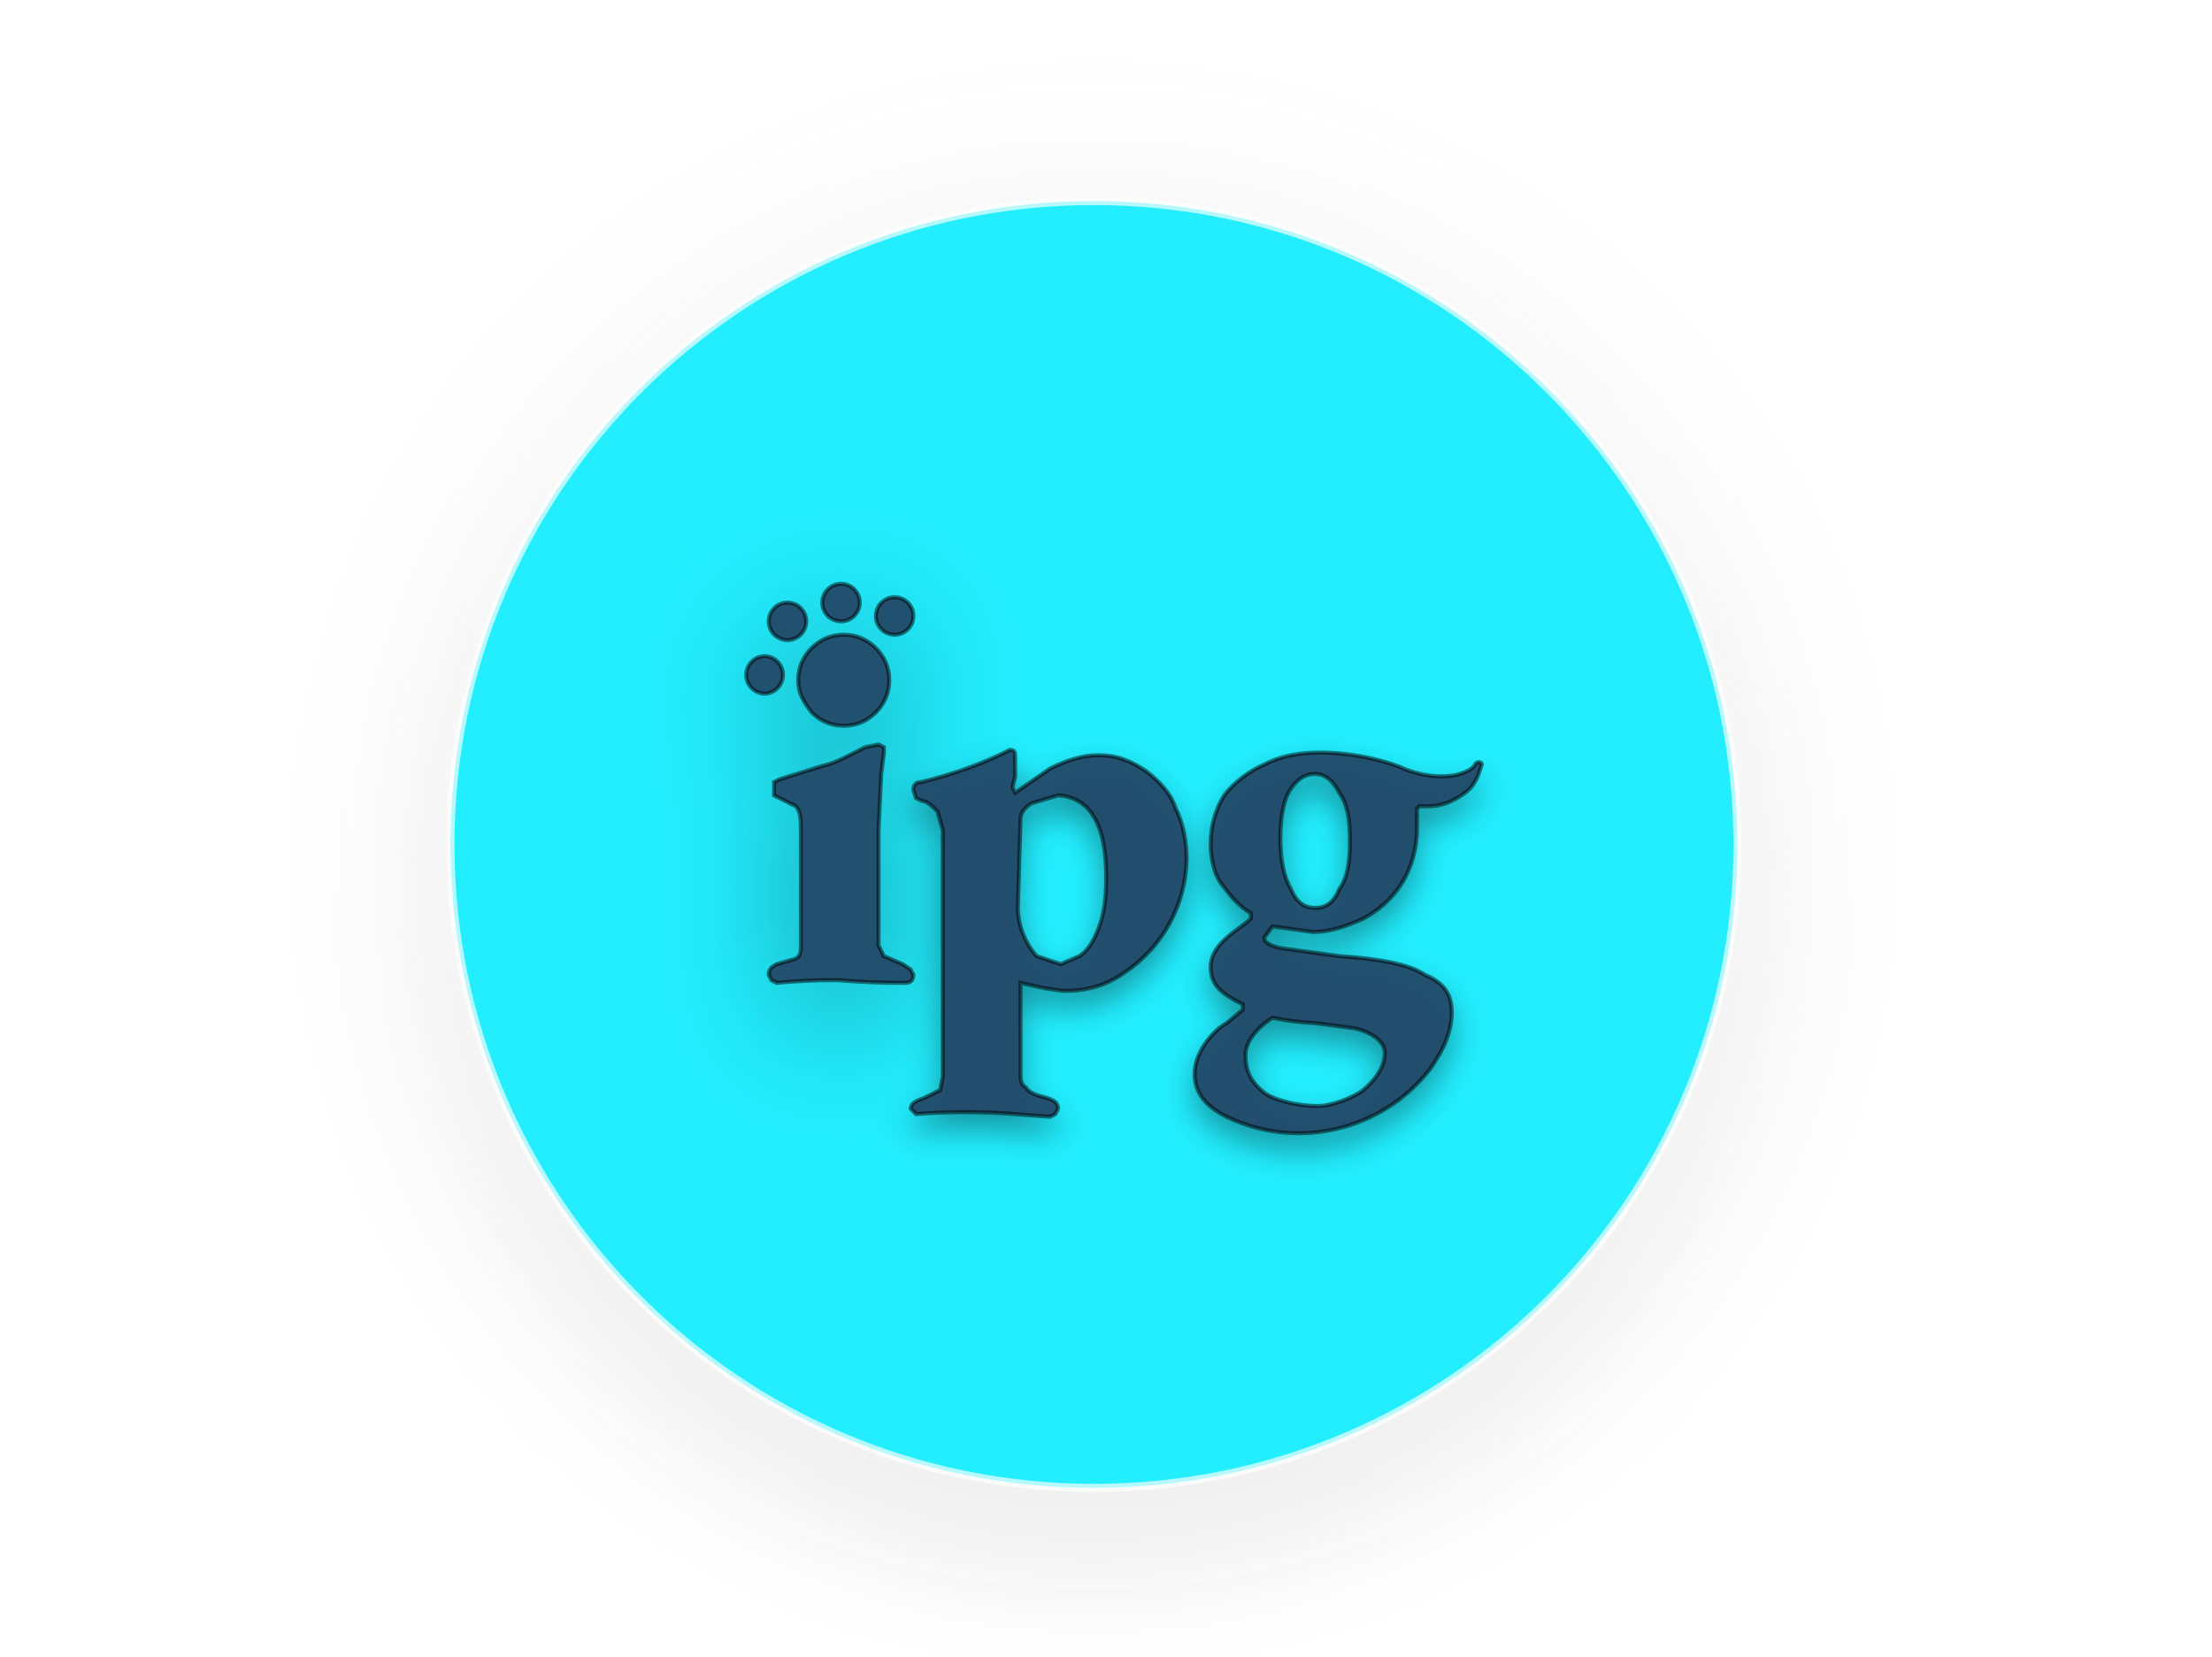
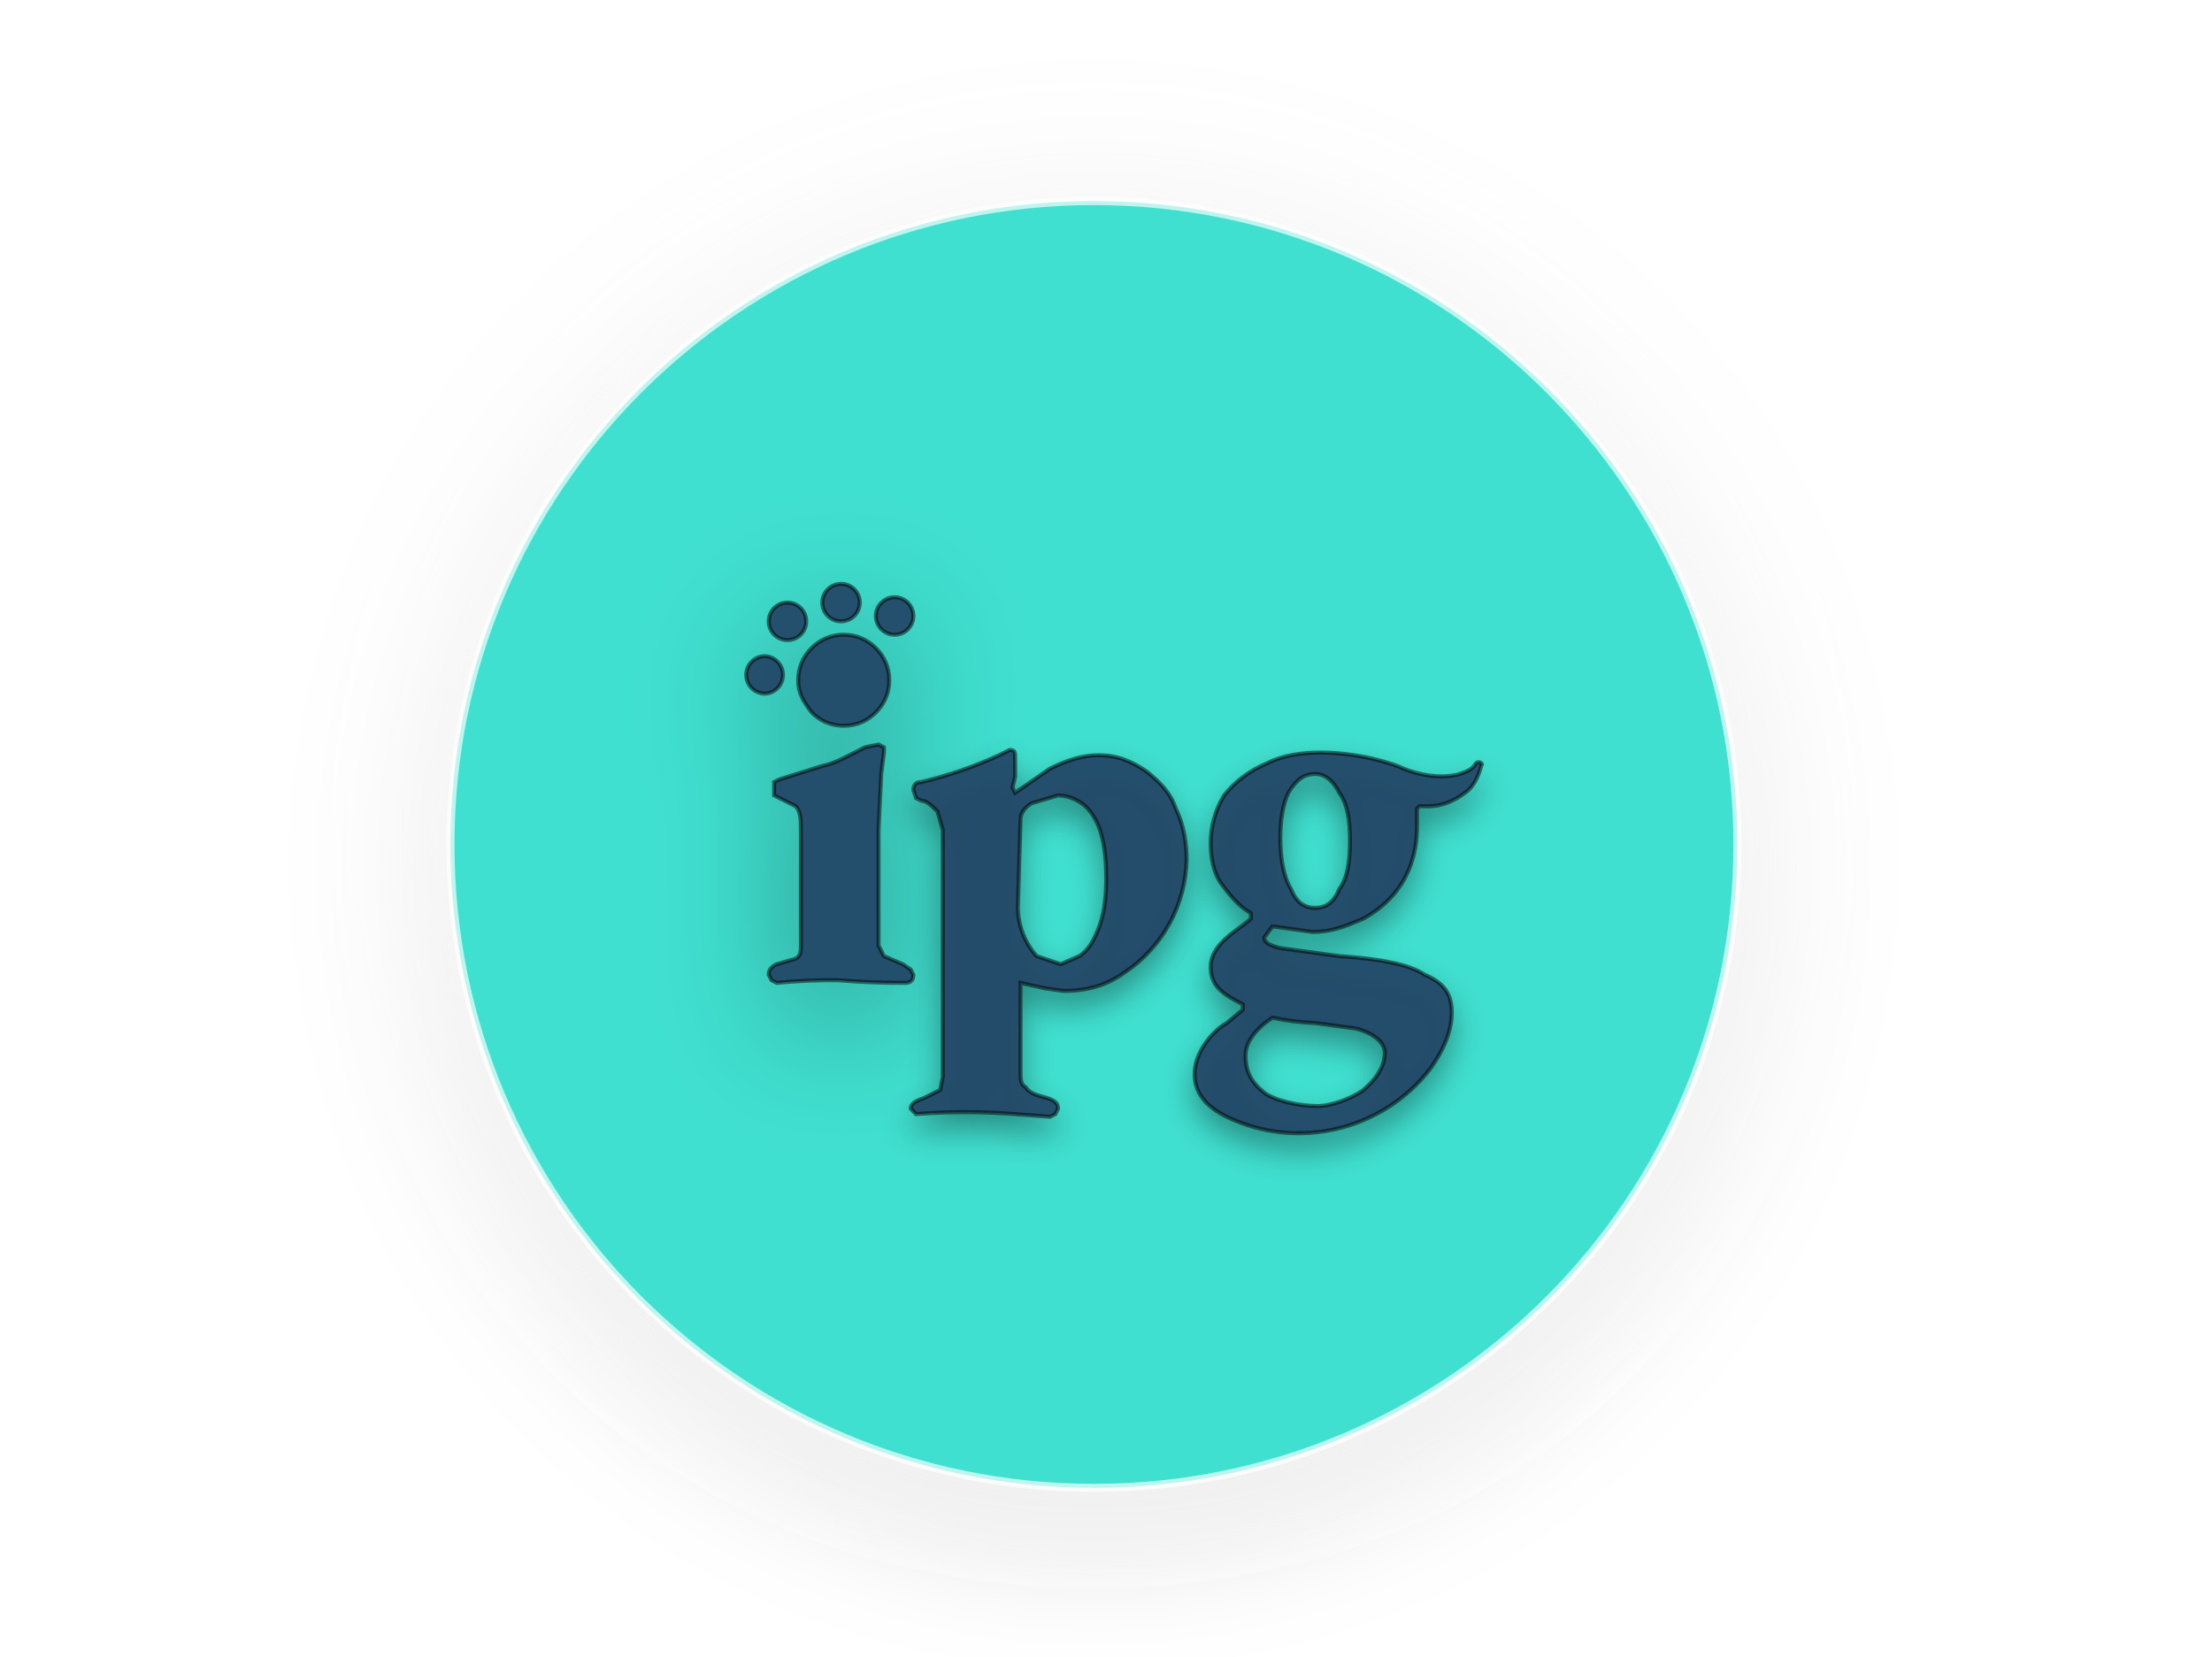
<svg xmlns="http://www.w3.org/2000/svg" fill="none" viewBox="0 0 275 206">
-   <circle cx="136" cy="105" r="80" fill="#2ef" stroke="#fffa" filter="drop-shadow(0 -2 6 #fff9) drop-shadow(0 4 8 #0003)" />
+   <circle cx="136" cy="105" r="80" fill="turquoise" stroke="#fffa" filter="drop-shadow(0 -2 6 #fff9) drop-shadow(0 4 8 #0003)" />
  <path fill="#246" fill-opacity=".925" stroke="currentColor" stroke-opacity=".5" stroke-width=".5" d="M111.222 78.921a2.331 2.331 0 1 0 0-4.662 2.331 2.331 0 0 0 0 4.662Zm-6.66-1.665a2.331 2.331 0 1 0 0-4.662 2.331 2.331 0 0 0 0 4.662Zm-6.66 2.331a2.331 2.331 0 1 0 0-4.662 2.331 2.331 0 0 0 0 4.662Zm-2.997 6.66a2.333 2.333 0 1 0 .2-4.662 2.331 2.331 0 0 0 0 4.662Zm5.994 2.331c-.999-1.332-1.665-2.331-1.665-3.996s.666-2.997 1.665-3.996 2.331-1.665 3.996-1.665 2.997.666 3.996 1.665 1.665 2.331 1.665 3.996-.666 2.997-1.665 3.996-2.331 1.665-3.996 1.665-2.997-.666-3.996-1.665Zm-4.995 33.3-.333-.666c0-.666.333-.999.999-1.332l2.331-.666c.666-.333.666-.999.666-1.665v-13.986c0-1.665 0-2.664-.666-3.33l-1.998-.999-.666-.333v-1.665l.666-.333 5.328-1.665c1.665-.333 3.33-1.332 5.328-2.331l1.665-.333.666.333v.666l-.333 2.664-.333 6.993v14.319l.666 1.332 2.331.999.999.666.333.666c0 .666-.333.999-.999.999a92.907 92.907 0 0 1-8.325-.333 69.264 69.264 0 0 0-7.659.333l-.666-.333Z" class="paw" filter="drop-shadow(0 4 8 #0006)" />
  <path fill="#246" fill-opacity=".925" stroke="currentColor" stroke-opacity=".5" stroke-width=".5" d="m113.886 138.528-.666-.666c0-.666.666-.999 1.665-1.332l1.998-.999.333-1.665V103.23l-.666-2.331c-.666-.666-1.332-1.332-1.998-1.332l-.666-.333-.333-.999c0-.666.333-.999.999-.999a51.948 51.948 0 0 0 9.657-3.33l.666-.333.666-.333c.666 0 .666.333.666.999v2.331l-.333 1.332.333.666 4.329-2.997c1.998-.999 3.996-1.665 5.994-1.665 2.331 0 3.996.666 5.994 1.998 1.665 1.332 2.997 2.664 3.663 4.662.999 1.998 1.332 4.329 1.332 6.327a17.316 17.316 0 0 1-7.659 13.986c-2.331 1.665-4.662 2.331-7.659 2.331l-2.331-.333-2.997-.666V133.2c0 .999 0 1.665.666 1.998.333.666 1.332.999 2.664 1.332.999.333 1.332.666 1.332 1.332l-.333.666-.666.333-4.329-.333a76.59 76.59 0 0 0-12.321 0Zm20.313-19.647c.999-.666 1.665-1.665 2.331-3.33s.999-3.663.999-6.327c0-3.996-.666-6.66-1.998-8.325-.999-1.332-2.664-1.998-3.996-1.998l-3.33.999c-.999.666-1.332 1.332-1.332 1.998l-.333 10.989a9.324 9.324 0 0 0 2.331 5.994l2.997.999 2.331-.999Zm47.952-20.313c-2.664 1.998-4.662 1.665-5.661 1.665l-.333.333v2.331c0 2.664-.666 7.992-6.66 11.322-2.331.999-3.996 1.665-6.327 1.665l-4.662-.666h-.333l-.999 1.332c0 .666.666.999 1.998 1.332l7.326.999c4.995.333 8.658.999 10.656 2.331 2.331.999 3.33 2.331 3.33 4.662s-.999 4.662-2.664 6.993a20.646 20.646 0 0 1-25.308 5.994c-2.664-1.332-3.996-2.997-3.996-5.328 0-2.997 2.664-5.661 3.996-6.327l1.998-1.665v-.666c-2.664-1.332-3.996-2.331-3.996-4.662 0-2.997 3.663-4.662 4.995-5.994v-.666c-1.665-.999-2.664-2.331-3.663-3.663s-1.332-3.33-1.332-4.995a11.5 11.5 0 0 1 1.665-5.994c1.332-1.665 2.997-2.997 5.328-3.996 1.998-.999 4.329-1.332 6.66-1.332 4.662 0 8.991 1.332 10.323 1.998 3.33 1.332 5.994.999 6.993.666s1.665-.666 1.998-1.332c.333-.333.999 0 .666.333-.333 1.332-.999 2.664-1.998 3.33Zm-13.653 29.304-4.995-.666a32.301 32.301 0 0 1-5.328-.666c-1.998 1.332-3.33 2.997-3.33 4.662 0 1.998.666 3.33 2.331 4.662 1.332.999 4.329 1.665 6.66 1.665 1.665 0 4.329-.999 5.661-1.998 2.331-1.998 2.664-3.663 2.664-4.662s-.999-2.331-3.663-2.997Zm-1.998-17.316c.999-1.332 1.332-3.33 1.332-5.994s-.333-4.662-1.332-5.994c-.666-1.332-1.665-2.331-2.997-2.331s-2.331.666-3.33 2.331c-.666 1.332-.999 3.33-.999 5.661s.333 4.662 1.332 6.327c.666 1.665 1.665 2.331 2.997 2.331s2.331-.666 2.997-2.331Z" class="paw" filter="drop-shadow(0 2 2 #0006)" />
</svg>
